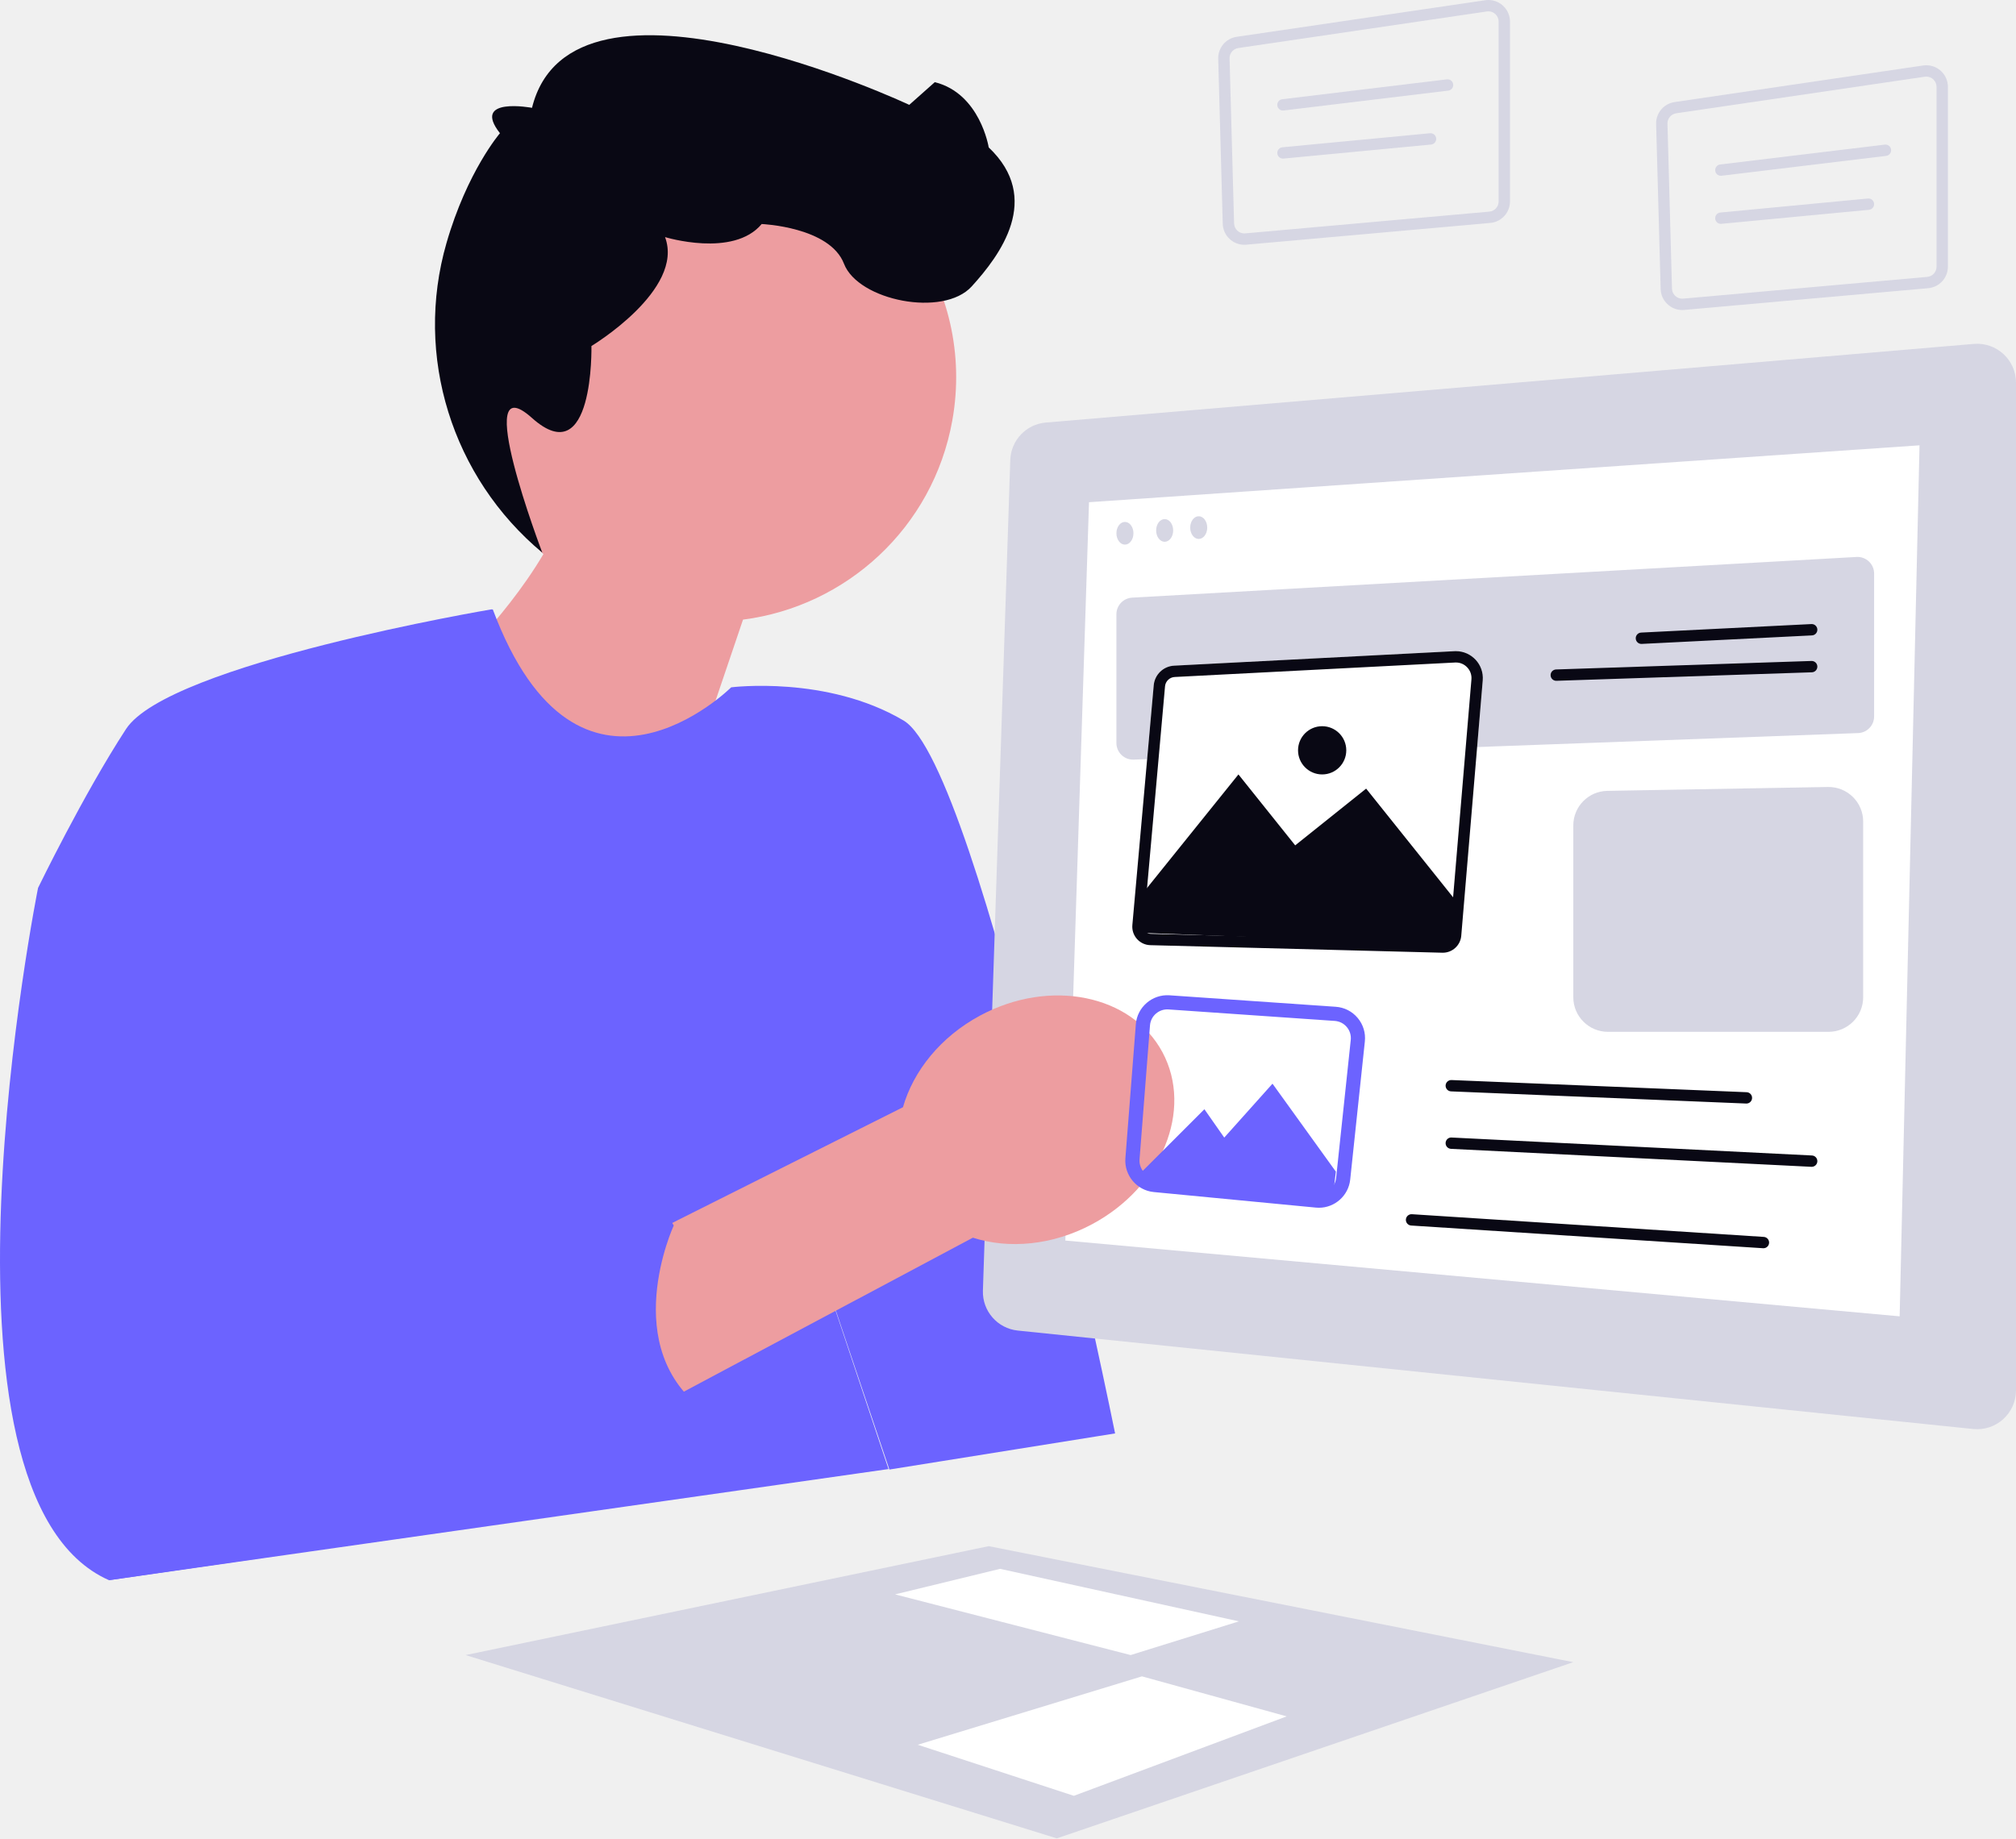
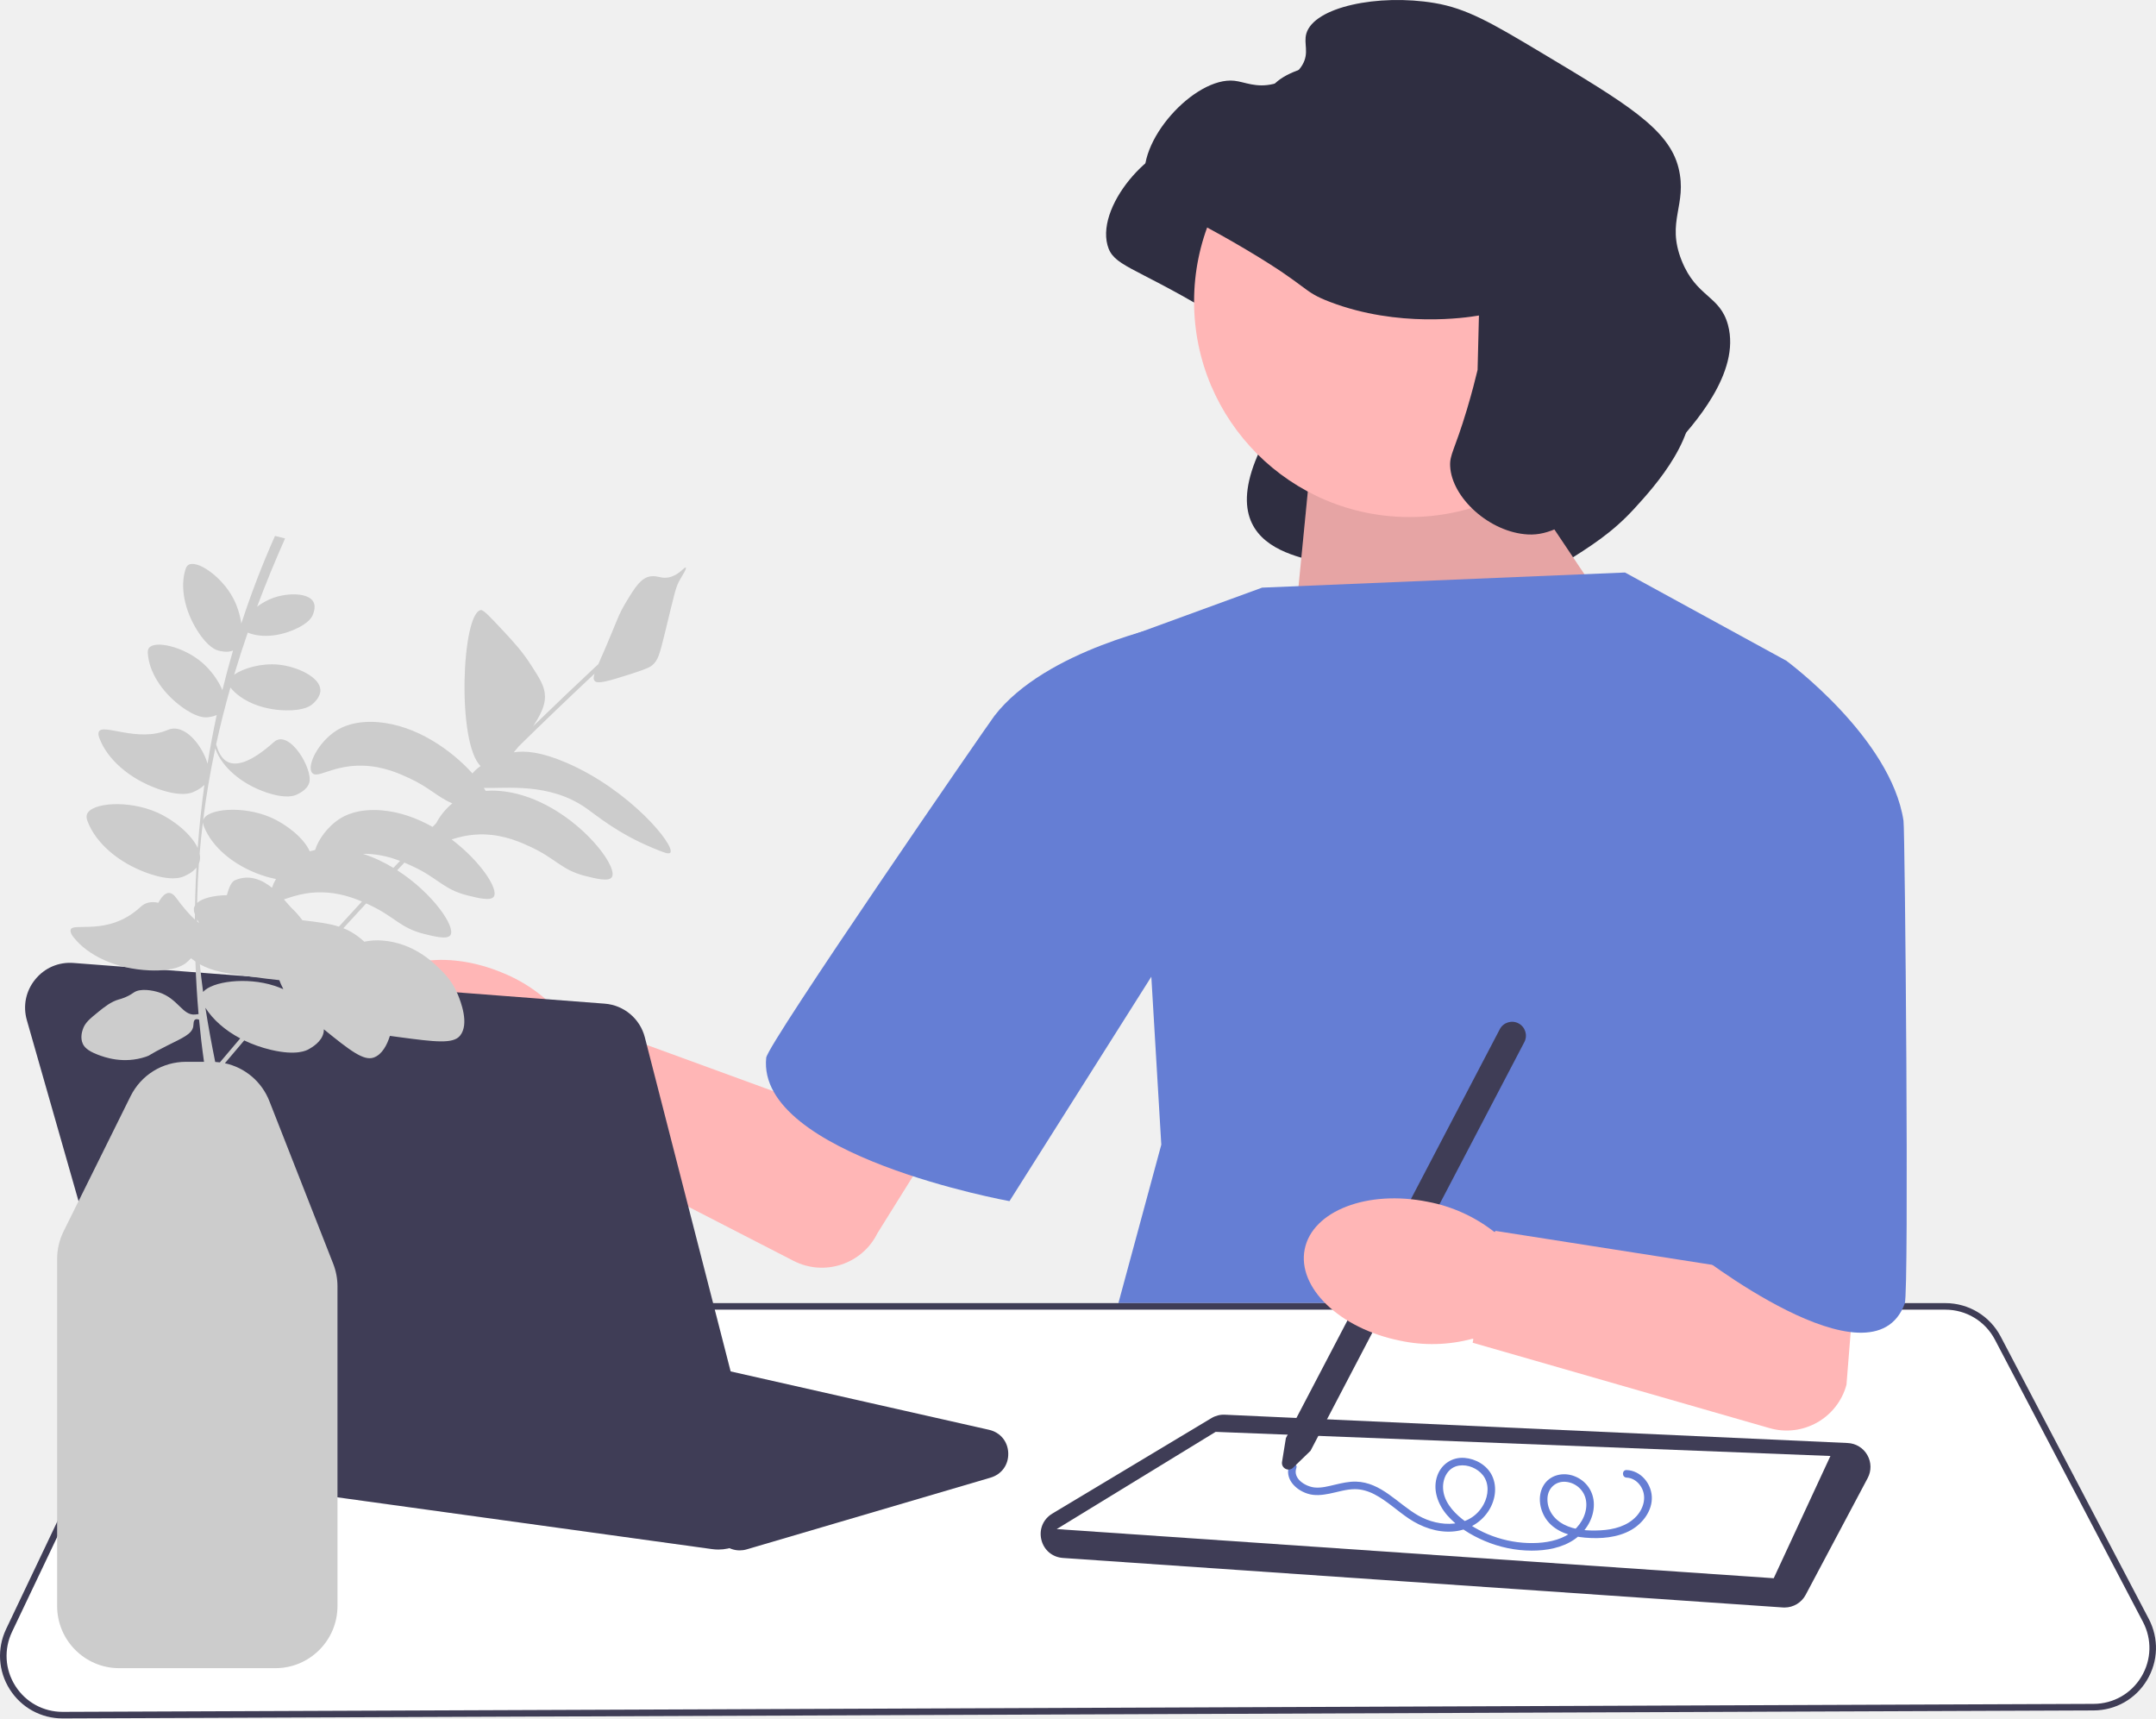
- <svg xmlns="http://www.w3.org/2000/svg" width="710.41" height="647.958" viewBox="0 0 710.41 647.958" role="img" artist="Katerina Limpitsouni" source="https://undraw.co/">
-   <path d="M166.156,117.905c8.349-46.788,53.046-77.949,99.834-69.6,46.788,8.349,77.949,53.046,69.601,99.834-6.771,37.945-37.45,65.608-73.762,70.257l-35.69,105.312-71.075-84.472s22.136-19.755,36.43-43.934c-20.154-19.251-30.601-47.903-25.338-77.397Z" fill="#ed9da0" />
-   <path d="M173.097,214.788s-113.687,19.17-128.687,42.17-31,56-31,56c0,0-43,214,25,244l274.687-39.17-33.687-100.83,34,101,79.534-12.732s-47.534-235.268-74.534-251.268c-27-16-60.751-11.701-60.751-11.701,0,0-53.748,53.404-83.998-27.448l-.563-.021Z" fill="#6c63ff" />
-   <path d="M234.352,83.566s24.058,7.392,34.058-4.608c0,0,24,1,29,14s35,19,45,8c10-11,25-31,6-49,0,0-3-19-19-23l-9,8s-118.876-55.906-132.938,1.047c0,0-21.527-4.058-11.294,8.948,0,0-11.53,13.369-18.844,38.721-11.48,39.789,1.95,82.603,33.764,109.115l0.0 0s-25.563-67.102-3.625-47.466,20.938-25.364,20.938-25.364c0,0,32.884-19.784,25.942-38.392Z" fill="#090814" />
-   <path d="M695.555,121.217l-327.012,27.713c-6.919.586-12.305,6.258-12.534,13.198l-9.645,292.768c-.237,7.191,5.13,13.339,12.286,14.077l336.657,34.696c8.078.833,15.102-5.505,15.102-13.626V134.866c0-8.022-6.862-14.327-14.855-13.649Z" fill="#d6d6e3" />
-   <polygon points="383.749 177.012 375.41 437.242 669.41 463.958 676.41 156.958 383.749 177.012" fill="#fff" />
-   <path d="M398.944,210.647l255.274-14.341c3.362-.189,6.192,2.486,6.192,5.854v50.364c0,3.155-2.496,5.744-5.648,5.859l-255.274,9.353c-3.32.122-6.078-2.537-6.078-5.859v-45.375c0-3.11,2.429-5.679,5.534-5.854Z" fill="#d6d6e3" />
-   <path d="M578.408,226.958c-1.059,0-1.942-.831-1.996-1.9-.055-1.103.794-2.042,1.897-2.097l60-3c1.115-.06,2.042.794,2.098,1.897.055,1.103-.794,2.042-1.897,2.097l-60,3c-.034.002-.068.003-.102.003Z" fill="#090814" />
-   <path d="M548.408,239.958c-1.074,0-1.961-.853-1.998-1.934-.037-1.104.829-2.028,1.933-2.065l90-2.995c1.103-.023,2.029.829,2.065,1.933s-.829,2.028-1.933,2.065l-90,2.995c-.022.001-.045.001-.068.001Z" fill="#090814" />
-   <path d="M406.558,241.535l-7.531,84.498c-.334,3.752,2.567,7.007,6.333,7.105l102.893,2.661c3.457.089,6.383-2.532,6.673-5.978l7.572-90.017c.483-5.737-4.208-10.581-9.957-10.284l-98.807,5.103c-3.78.195-6.84,3.143-7.176,6.913Z" fill="#fff" />
-   <path d="M513.043,233.506c1.549,0,2.984.632,4.038,1.779,1.053,1.146,1.561,2.631,1.431,4.183l-7.572,90.017c-.109,1.299-1.214,2.316-2.516,2.316l-.068-.001-102.893-2.661c-.951-.025-1.549-.54-1.821-.845-.272-.305-.715-.959-.631-1.906l7.531-84.498c.158-1.774,1.619-3.182,3.398-3.273l98.807-5.103c.099-.005.198-.008.296-.008M513.043,229.506c-.167,0-.334.004-.502.013l-98.807,5.103c-3.78.195-6.84,3.143-7.176,6.913l-7.531,84.498c-.334,3.751,2.567,7.007,6.333,7.104l102.893,2.661c.057.001.115.002.171.002,3.382,0,6.217-2.592,6.502-5.98l7.572-90.017c.468-5.569-3.938-10.297-9.455-10.297h0Z" fill="#090814" />
-   <polygon points="403.41 313.958 436.41 272.958 456.41 297.958 481.41 277.958 513.41 317.958 511.41 332.958 402.097 328.788 403.41 313.958" fill="#090814" />
-   <path d="M554.41,290.945v60.536c0,6.737,5.462,12.199,12.199,12.199h77.752c6.737,0,12.199-5.462,12.199-12.199v-61.901c0-6.821-5.593-12.317-12.413-12.197l-77.752,1.365c-6.653.117-11.985,5.543-11.985,12.197Z" fill="#d6d6e3" />
-   <path d="M615.411,388.958c-.028,0-.056-.001-.084-.002l-104-4.287c-1.104-.045-1.961-.977-1.916-2.08.046-1.104.977-1.954,2.081-1.916l104,4.287c1.104.045,1.961.977,1.916,2.08-.044,1.076-.931,1.918-1.997,1.918Z" fill="#090814" />
-   <path d="M638.411,411.259c-.033,0-.067-.001-.101-.003l-127-6.33c-1.103-.055-1.953-.993-1.898-2.097.055-1.104.977-1.962,2.097-1.897l127,6.33c1.103.055,1.953.993,1.898,2.097-.053,1.069-.937,1.9-1.996,1.9Z" fill="#090814" />
-   <path d="M621.412,439.958c-.043,0-.087-.001-.131-.004l-124-8c-1.102-.071-1.938-1.022-1.867-2.125.071-1.103,1.027-1.93,2.125-1.867l124,8c1.102.071,1.938,1.022,1.867,2.125-.068,1.059-.948,1.871-1.994,1.871Z" fill="#090814" />
-   <circle cx="465.91" cy="264.458" r="8.5" fill="#090814" />
-   <ellipse cx="396.41" cy="187.958" rx="3" ry="4" fill="#d6d6e3" />
-   <ellipse cx="410.41" cy="186.958" rx="3" ry="4" fill="#d6d6e3" />
-   <ellipse cx="422.41" cy="185.958" rx="3" ry="4" fill="#d6d6e3" />
-   <path d="M678.813,27c1.984,0,3.597,1.621,3.597,3.614v63.38c0,1.884-1.415,3.431-3.292,3.598l-85.999,7.663c-.111.01-.222.015-.331.015-1.932,0-3.548-1.577-3.601-3.514l-1.593-58.151c-.05-1.828,1.276-3.407,3.085-3.673l87.593-12.892c.18-.027.362-.04.541-.04M678.813,23c-.37,0-.745.027-1.124.083l-87.592,12.892c-3.814.561-6.607,3.886-6.501,7.74l1.593,58.151c.114,4.155,3.525,7.405,7.599,7.405.227,0,.456-.01.686-.031l85.999-7.663c3.927-.35,6.937-3.64,6.937-7.583V30.614c0-4.263-3.474-7.614-7.597-7.614h0Z" fill="#d6d6e3" />
-   <path d="M606.407,61.958c-.998,0-1.861-.745-1.983-1.761-.133-1.097.649-2.093,1.746-2.225l58-7c1.093-.135,2.093.648,2.225,1.746.133,1.097-.649,2.093-1.746,2.225l-58,7c-.082.01-.162.015-.242.015Z" fill="#d6d6e3" />
-   <path d="M606.407,78.9c-1.019,0-1.89-.775-1.989-1.811-.104-1.1.702-2.076,1.802-2.181l52-4.942c1.097-.099,2.076.702,2.181,1.802s-.702,2.076-1.802,2.181l-52,4.942c-.064.006-.128.009-.192.009Z" fill="#d6d6e3" />
-   <path d="M524.5,4c1.984,0,3.597,1.621,3.597,3.614v63.38c0,1.884-1.415,3.431-3.292,3.598l-85.999,7.663c-.111.01-.222.015-.331.015-1.932,0-3.548-1.577-3.601-3.514l-1.593-58.151c-.05-1.828,1.276-3.407,3.085-3.673l87.593-12.892c.18-.027.362-.04.541-.04M524.5,0c-.37,0-.745.027-1.124.083l-87.592,12.892c-3.814.561-6.607,3.886-6.501,7.74l1.593,58.151c.114,4.155,3.525,7.405,7.599,7.405.227,0,.456-.01.686-.031l85.999-7.663c3.927-.35,6.937-3.64,6.937-7.583V7.614c0-4.263-3.474-7.614-7.597-7.614h0Z" fill="#d6d6e3" />
-   <path d="M452.095,38.958c-.998,0-1.861-.745-1.983-1.761-.133-1.097.649-2.093,1.746-2.225l58-7c1.093-.135,2.093.648,2.225,1.746.133,1.097-.649,2.093-1.746,2.225l-58,7c-.082.01-.162.015-.242.015Z" fill="#d6d6e3" />
-   <path d="M452.095,55.9c-1.019,0-1.89-.775-1.989-1.811-.104-1.1.702-2.076,1.802-2.181l52-4.942c1.097-.099,2.076.702,2.181,1.802s-.702,2.076-1.802,2.181l-52,4.942c-.064.006-.128.009-.192.009Z" fill="#d6d6e3" />
-   <polygon points="164.064 583.348 372.41 647.958 554.41 585.85 348.41 544.958 164.064 583.348" fill="#d6d6e3" />
-   <polygon points="315.41 561.958 352.41 552.958 436.575 571.466 398.41 583.348 315.41 561.958" fill="#fff" />
-   <polygon points="402.41 590.853 323.41 614.958 378.41 632.958 453.41 604.958 402.41 590.853" fill="#fff" />
-   <path d="M342.824,436.241l-167.322,89.158-32.17-47.436,174.864-87.708c3.647-12.766,13.251-24.85,27.282-32.364,24.551-13.149,53.274-7.337,64.156,12.981,10.882,20.318-.199,47.447-24.75,60.596-14.031,7.515-29.412,8.812-42.059,4.773Z" fill="#ed9da0" />
-   <path d="M108.41,396.958l-8,24s19,20.287,0,31.644l67-8.644s27.124-20.005,29.062-3.503c0,0,33.938-22.497,40.938-8.497,0,0-20.072,43.406,11.464,65.703l-41.964,18.869-29.89,20.229-138.61,20.199" fill="#6c63ff" />
-   <path d="M464.767,425.685c-.351,0-.704-.017-1.059-.051l-57.141-5.484c-5.978-.573-10.461-5.911-9.995-11.898l3.683-47.252c.472-6.042,5.787-10.596,11.818-10.199l58.621,4.05c3.032.21,5.777,1.607,7.73,3.936,1.953,2.328,2.852,5.273,2.531,8.295l-5.164,48.687c-.601,5.664-5.437,9.918-11.025,9.918ZM402.749,361.193l2.493.194-3.683,47.252c-.256,3.287,2.205,6.218,5.487,6.533l57.141,5.484c3.312.319,6.285-2.111,6.635-5.418l5.164-48.687c.176-1.659-.318-3.276-1.39-4.554-1.072-1.278-2.58-2.046-4.244-2.161l-58.621-4.05c-3.316-.22-6.229,2.281-6.488,5.6l-2.493-.194Z" fill="#6c63ff" />
-   <polygon points="402.41 412.958 424.41 390.958 431.41 400.958 448.41 381.958 470.739 412.958 469.41 423.958 403.41 418.805 402.41 412.958" fill="#6c63ff" />
+ <svg xmlns="http://www.w3.org/2000/svg" width="855.47" height="681.755" viewBox="0 0 855.47 681.755" role="img" artist="Katerina Limpitsouni" source="https://undraw.co/">
+   <path d="M571.597,149.332c-.125,.021-.313,.053-.54,.091-4.452,.737-31.366,4.889-58.501-5.447-11.495-4.379-7.574-5.47-33.176-20.694-30.015-17.848-37.719-17.724-39.954-26.046-4.463-16.619,19.369-42.743,35.143-41.023,4.153,.453,8.601,2.929,15.518,1.25,1.52-.369,8.173-1.984,11.417-7.491,2.893-4.913,.443-8.457,1.606-12.486,3.054-10.576,28.515-15.854,50.838-12.125,12.839,2.145,22.825,8.001,42.273,19.625,33.85,20.232,50.775,30.348,54.579,45.847,3.605,14.69-5.048,21.02,1.245,36.745,5.86,14.642,15.168,13.664,18.37,25.509,5.154,19.061-13.976,39.98-21.944,48.694-8.737,9.554-17.092,14.798-28.185,21.759-13.923,8.738-20.885,13.107-29.255,12.662-15.175-.806-60.267,1.937-60.855-10.62-.22-4.706-54.91-.853-27.98-51.52,3.303-6.215,68.009,.424,68.863-3.147" fill="#2f2e41" />
+   <polygon points="597.787 181.755 644.299 251.133 510.787 278.133 519.291 191.274 597.787 181.755" fill="#ffb6b6" />
+   <polygon points="597.787 181.755 644.299 251.133 510.787 278.133 519.291 191.274 597.787 181.755" opacity=".1" />
+   <polygon points="500.787 233.133 644.787 227.133 708.787 262.133 705.787 487.133 772.787 614.133 434.787 550.133 460.787 454.133 448.787 252.133 500.787 233.133" fill="#657ED4" />
+   <path d="M3.878,670.236c-4.597-7.247-5.14-16.201-1.452-23.951l54.807-115.156c4.09-8.594,12.884-14.147,22.402-14.147H771.889c9.253,0,17.672,5.09,21.969,13.285l58.746,111.982c4.061,7.741,3.793,16.832-.715,24.321-4.508,7.488-12.417,11.979-21.157,12.014l-805.807,3.172h-.101c-8.542,0-16.368-4.301-20.946-11.52Z" fill="#fff" />
+   <path d="M3.878,670.236c-4.597-7.247-5.14-16.201-1.452-23.951l54.807-115.156c4.09-8.594,12.884-14.147,22.402-14.147H771.889c9.253,0,17.672,5.09,21.969,13.285l58.746,111.982c4.061,7.741,3.793,16.832-.715,24.321-4.508,7.488-12.417,11.979-21.157,12.014l-805.807,3.172h-.101c-8.542,0-16.368-4.301-20.946-11.52Zm75.756-150.65c-8.519,0-16.389,4.971-20.05,12.662L4.777,647.404c-3.301,6.936-2.816,14.95,1.299,21.437,4.098,6.461,11.101,10.31,18.748,10.31h.09l805.807-3.172c7.823-.031,14.902-4.051,18.936-10.753,4.035-6.702,4.274-14.84,.64-21.767l-58.746-111.984c-3.847-7.333-11.382-11.889-19.664-11.889H79.635Z" fill="#3f3d56" />
+   <path d="M707.438,637.732l-285.674-19.641c-4.218-.29-7.582-3.134-8.569-7.244-.988-4.11,.716-8.172,4.341-10.347l63.171-37.903c1.604-.963,3.444-1.431,5.309-1.341l247.106,11.232c3.267,.147,6.185,1.932,7.806,4.772,1.621,2.84,1.672,6.26,.138,9.147l-24.603,46.312c-1.651,3.108-4.889,5.034-8.374,5.034-.216,0-.433-.008-.65-.022Z" fill="#3f3d56" />
+   <polygon points="419.287 606.633 703.787 626.133 726.287 577.633 482.34 568.066 419.287 606.633" fill="#fff" />
+   <circle cx="559.287" cy="119.633" r="85.492" fill="#ffb6b6" />
+   <path d="M586.823,125.165c-.125,.021-.313,.053-.54,.091-4.452,.737-31.366,4.889-58.501-5.447-11.495-4.379-7.574-5.47-33.176-20.694-30.015-17.848-37.719-17.724-39.954-26.046-4.463-16.619,19.369-42.743,35.143-41.023,4.153,.453,8.601,2.929,15.518,1.25,1.52-.369,8.173-1.984,11.417-7.491,2.893-4.913,.443-8.457,1.606-12.486,3.054-10.576,28.515-15.854,50.838-12.125,12.839,2.145,22.825,8.001,42.273,19.625,33.85,20.232,50.775,30.348,54.579,45.847,3.605,14.69-5.048,21.02,1.245,36.745,5.86,14.642,15.168,13.664,18.37,25.509,5.154,19.061-13.976,39.98-21.944,48.694-8.737,9.554-17.092,14.798-28.185,21.759-13.923,8.738-20.885,13.107-29.255,12.662-15.175-.806-30.268-14.558-30.857-27.116-.22-4.706,1.743-6.118,6.602-22.296,2.024-6.74,3.428-12.305,4.282-15.875" fill="#2f2e41" />
+   <path d="M645.42,583.21c5.5,.217,9.686,5.145,9.989,10.485,.315,5.542-3.538,10.647-8.167,13.285-5.423,3.091-12.192,3.587-18.298,3.055-5.492-.479-11.468-2.187-15.003-6.722-2.974-3.816-4.068-9.582-1.539-13.913,2.508-4.295,7.841-5.481,12.302-3.757,4.721,1.824,7.689,6.118,7.719,11.191,.033,5.624-3.215,10.821-7.773,13.931-4.916,3.354-11.104,4.433-16.956,4.419-6.376-.015-12.724-1.353-18.59-3.838-5.496-2.328-10.986-5.685-14.916-10.247-3.684-4.277-5.889-10.211-3.844-15.758,1.677-4.549,5.914-7.338,10.767-6.953,4.443,.353,8.936,2.931,10.908,7.036,2.225,4.632,1.226,10.188-1.606,14.329-3.269,4.781-8.437,7.468-14.175,7.856-6.107,.413-12.156-1.757-17.18-5.112-4.652-3.106-8.741-7.083-13.735-9.668-2.404-1.244-5.019-2.034-7.741-2.031-3.465,.004-6.797,1.142-10.167,1.803-2.856,.56-5.8,.886-8.619-.027-2.412-.781-4.669-2.213-6.189-4.266-1.437-1.942-1.942-4.375-1.128-6.681,.638-1.808,3.538-1.03,2.893,.798-1.489,4.216,3.618,7.314,7.193,7.701,2.712,.293,5.51-.49,8.127-1.102,2.727-.638,5.515-1.29,8.335-1.221,9.989,.246,16.593,8.785,24.647,13.417,8.468,4.871,20.868,5.21,26.053-4.468,1.883-3.515,2.272-8.188-.315-11.472-2.155-2.736-5.984-4.373-9.455-3.843-4.358,.666-6.529,4.817-6.371,8.944,.194,5.05,3.714,9.154,7.468,12.179,8.357,6.733,19.439,10.163,30.127,9.561,5.015-.282,10.345-1.588,14.24-4.927,3.366-2.885,5.664-7.576,4.855-12.07-.7-3.889-3.962-6.839-7.903-7.231-4.032-.4-7.182,2.462-7.362,6.489-.202,4.53,2.489,8.311,6.389,10.374,4.418,2.337,9.772,2.627,14.667,2.372,5.198-.27,10.615-1.64,14.252-5.598,3.103-3.376,4.279-8.386,1.42-12.292-1.262-1.724-3.16-2.939-5.321-3.024-1.924-.076-1.934-3.076,0-3h0Z" fill="#657ED4" />
+   <path d="M508.692,579.997l1.529-9.458,84.874-162.219c1.406-2.687,4.736-3.729,7.423-2.324,2.687,1.406,3.729,4.736,2.324,7.423l-84.836,162.147-6.936,6.72c-.82,.791-2.004,.961-3.014,.432-1.01-.528-1.545-1.597-1.364-2.723Z" fill="#3f3d56" />
+   <path d="M566.545,476.79c9.576,1.803,18.58,5.872,26.26,11.869l.432,.093,.087-.43,92.502,14.489-6.701-123.036,70.105-38.397-16.57,207.973c-3.589,13.282-17.373,21.039-30.588,17.214l-117.751-33.87,.294-1.449-.412-.111c-9.411,2.538-19.292,2.785-28.818,.72-23.897-4.836-40.772-21.086-37.692-36.294,3.08-15.208,24.947-23.612,48.851-18.771Z" fill="#ffb6b6" />
+   <path d="M629.787,284.133l79-22s41.5,30.5,46.5,63.5c.595,3.925,2.244,186.746,.5,191.5-12.922,35.219-84-21-84-21l-42-212Z" fill="#657ED4" />
+   <path d="M287.122,612.722l-8.19-7.02h-0c-1.219-1.046-2.702-1.738-4.287-2.003l-182.483-30.414c-4.165-.694-7.242-3.702-8.03-7.851-.788-4.148,.972-8.075,4.593-10.248l65.102-39.061c2.176-1.306,4.736-1.717,7.213-1.157l231.374,52.273c4.498,1.016,7.5,4.65,7.647,9.26s-2.616,8.429-7.041,9.73l-96.741,28.453c-.918,.271-1.854,.402-2.782,.402-2.309,0-4.569-.817-6.375-2.366Z" fill="#3f3d56" />
+   <path d="M199.243,385.882c9.045,3.622,17.092,9.358,23.466,16.728l.406,.175,.169-.405,87.947,32.122,93.903-152.042,51.912,32.173-108.878,174.595c-6.092,12.336-21.117,17.278-33.342,10.966l-108.966-56.025,.569-1.365-.382-.188c-9.724,.668-19.466-1.003-28.412-4.872-22.508-9.371-35.918-28.581-29.952-42.904,5.966-14.324,29.046-18.335,51.561-8.958Z" fill="#ffb6b6" />
+   <path d="M505.866,309.909l-41.534-62.11s-49.425,9.783-69.784,36.23c-2.545,3.306-89.963,130.089-90.527,135.622-3.942,38.731,96.529,56.878,96.529,56.878l105.316-166.621Z" fill="#657ED4" />
+   <path d="M282.602,614.588l-209.182-28.912c-7.001-.967-12.779-5.983-14.722-12.779L10.656,404.744c-1.628-5.699-.413-11.601,3.334-16.192s9.283-6.965,15.195-6.514l210.75,16.146c7.625,.584,14.025,5.953,15.928,13.359l46.474,180.918c1.483,5.773,0,11.876-3.968,16.324-3.417,3.831-8.261,5.971-13.312,5.971-.814,0-1.635-.056-2.456-.169Z" fill="#3f3d56" />
+   <path d="M235.976,270.166c1.223,1.345,5.66-.025,14.484-2.821,6.708-2.125,7.741-2.898,8.379-3.452,2.243-1.949,2.831-3.998,5.053-13.052,3.988-16.25,4.111-17.864,6.159-21.312,.705-1.188,2.486-4.02,2.052-4.371-.446-.361-2.374,2.59-5.937,3.705-3.472,1.087-5.035-.654-8-.211-3.832,.573-6.111,4.213-9.685,10.105-3.165,5.218-3.563,7.317-8,17.684-1.257,2.937-2.269,5.21-3.046,7.006-8.712,8.131-17.352,16.369-25.914,24.679,.165-.252,.32-.49,.455-.697,3.792-5.823,4.308-8.945,4.253-11.284-.089-3.79-1.899-6.676-5.515-12.295-3.544-5.506-6.901-9.139-10.947-13.474-5.303-5.682-7.954-8.524-9.01-8.337-7.542,1.335-9.559,52.687-.07,61.871-1.332,.952-2.435,1.948-3.232,2.929-8.123-9.019-22.038-19.095-37.452-20.335-9.503-.765-14.748,2.217-16.379,3.242-7.538,4.734-12.02,14.21-9.769,16.884,2.099,2.493,8.161-3.175,20.042-2.863,8.29,.218,14.766,3.225,18.61,5.011,8.065,3.746,11.014,7.428,16.96,9.951-2.787,2.297-4.996,5.164-6.383,7.837-.48,.495-.959,.993-1.439,1.489-6.135-3.457-13.044-5.994-20.286-6.577-9.503-.765-14.748,2.217-16.379,3.242-5.08,3.191-8.761,8.53-9.94,12.494-.77,.155-1.483,.331-2.135,.522-2.303-5.204-9.156-10.693-15.529-13.459-10.969-4.761-25.218-3.499-26.742,1.029-.049,.144-.061,.286-.082,.429,1.202-9.702,2.835-19.335,4.875-28.899,.069,.273,.156,.549,.272,.84,2.708,6.801,10.025,13.329,19.998,16.715,7.828,2.658,11.107,1.28,11.939,.895,.796-.368,4.232-1.843,5.074-4.776,1.561-5.438-7.999-21.509-14.029-16.118-19.374,17.319-22.033,3.295-22.923,.935,1.647-7.561,3.543-15.079,5.67-22.553,.037,.046,.068,.091,.106,.137,4.233,5.134,12.379,8.75,21.952,8.91,7.513,.125,9.968-1.978,10.582-2.542,.586-.539,3.151-2.771,3.064-5.543-.16-5.14-9.303-9.326-16.619-10.052-6.742-.669-14.001,1.395-17.602,4.009,1.674-5.598,3.475-11.171,5.396-16.72,4.92,2.01,11.89,1.739,18.736-1.321,5.646-2.524,6.744-4.947,7.005-5.582,.249-.606,1.384-3.164,.354-5.201-1.91-3.777-10.186-3.713-15.895-1.706-2.351,.827-4.585,2.099-6.5,3.537,3.405-9.095,7.116-18.126,11.107-27.09l-4-1c-5.099,11.451-9.544,23.051-13.364,34.779-.475-3.44-1.666-7.104-3.233-10.081-4.609-8.754-14.453-15.321-17.782-13.19-.666,.426-.946,1.12-1.2,1.947-2.041,6.65-.504,15.841,4.871,24.284,4.218,6.627,7.467,7.558,8.313,7.768,.715,.178,3.473,.939,5.74-.042-1.525,5.225-2.935,10.473-4.22,15.744-1.547-3.841-4.596-7.934-7.82-10.764-7.435-6.526-18.978-9.137-21.324-5.957-.469,.636-.483,1.385-.424,2.247,.473,6.94,5.196,14.973,13.235,20.935,6.31,4.68,9.676,4.386,10.542,4.28,.51-.062,2.049-.216,3.533-.887-1.378,6.405-2.582,12.84-3.623,19.303-2.082-7.23-9.155-16.249-15.829-13.38-11.844,5.092-25.768-2.73-27.3,.691-.399,.89-.069,1.808,.313,2.803,3.069,8.012,11.544,15.776,23.181,19.898,9.133,3.236,12.997,1.672,13.979,1.233,.651-.291,2.799-1.188,4.398-2.853-1.15,8.304-2.032,16.651-2.653,25.034-2.469-5.392-9.425-11.073-15.937-14.001-11.422-5.138-26.362-4.012-28.021,.709-.332,.944-.07,1.855,.321,2.877,3.15,8.224,11.848,16.192,23.793,20.424,9.375,3.321,13.34,1.716,14.348,1.266,.736-.329,3.337-1.415,4.996-3.479-.212,3.875-.376,7.757-.48,11.647-.03,1.108-.047,2.216-.068,3.323-.135,.218-.252,.44-.33,.673-.32,.95-.102,1.864,.273,2.863-.008,.704-.013,1.407-.017,2.11-2.09-1.894-4.583-4.743-7.581-8.802-2.706-3.662-5.275-.975-6.925,2.143-2.587-.576-5.055-.22-6.996,1.594-13.016,12.159-27.614,5.708-27.821,9.333-.06,1.046,.501,1.878,1.207,2.78,5.683,7.26,16.84,12.556,30.094,13.114,10.403,.438,13.877-2.389,14.747-3.149,.306-.267,.991-.844,1.733-1.655,.596,.476,1.176,.907,1.757,1.301,.229,6.96,.638,13.912,1.245,20.852-.493,.044-.965,.125-1.317,.161-5.039,.513-6.737-6.285-14.348-8.768-2.528-.825-7.398-1.725-9.964,0-.37,.248-1.631,1.183-3.587,1.993-1.156,.479-2.04,.701-2.391,.797-3.123,.854-6.016,3.198-7.971,4.783-3.676,2.979-5.514,4.468-6.377,7.174-.271,.852-1.035,3.247,0,5.58,.489,1.102,1.625,2.742,5.979,4.384,2.588,.976,10.135,3.823,19.131,.797,2.049-.689,.485-.442,8.37-4.384,6.204-3.101,9.832-4.584,10.363-7.573,.187-1.051-.001-2.332,.797-2.79,.444-.254,.98-.131,1.516,.062,.522,5.579,1.174,11.149,1.964,16.707h-7.099c-9.426,0-17.882,5.246-22.067,13.691l-26.552,53.568c-1.676,3.381-2.562,7.163-2.562,10.938v137.743c0,13.581,11.049,24.63,24.63,24.63h61.977c13.581,0,24.63-11.049,24.63-24.63v-126.835c0-3.092-.573-6.119-1.703-8.998l-25.306-64.476c-3.069-7.819-9.717-13.351-17.663-15.063,2.549-3.022,5.102-6.04,7.674-9.05,3.239,1.563,6.803,2.846,10.634,3.747,10.136,2.383,14.079,.258,15.076-.325,.953-.557,5.082-2.823,5.782-6.602,.075-.405,.104-.815,.099-1.227,10.382,8.44,15.798,12.6,19.755,11.213,3.402-1.192,5.344-5.1,6.456-8.607,1.161,.161,2.393,.326,3.706,.502,14.219,1.899,21.385,2.779,24.126-.589,3.793-4.661,.193-13.649-.8-16.126-2.157-5.384-5.475-8.66-7.536-10.653-2.677-2.588-10.305-9.964-22.315-10.948-2.611-.214-4.956-.05-7.346,.45-.833-.762-1.711-1.508-2.679-2.216-1.844-1.351-3.664-2.351-5.624-3.132,3.006-3.293,6.02-6.576,9.048-9.846,.479,.218,.935,.429,1.353,.623,9.921,4.608,12.101,9.12,21.641,11.495,4.329,1.078,9.229,2.298,10.442,.463,2.155-3.258-6.993-16.666-21.129-25.738,.953-1.009,1.909-2.015,2.864-3.022,1.293,.542,2.432,1.071,3.402,1.521,9.921,4.608,12.101,9.12,21.642,11.495,4.328,1.078,9.229,2.298,10.442,.463,1.923-2.907-5.153-13.898-16.741-22.677,3.183-1.011,7.404-2.131,12.869-1.987,8.29,.218,14.766,3.225,18.61,5.011,9.921,4.608,12.101,9.12,21.641,11.495,4.328,1.078,9.229,2.298,10.442,.463,3.204-4.844-18.557-32.137-44.588-34.232-2.021-.163-3.837-.149-5.479-.028-.227-.376-.473-.762-.733-1.154,8.807,.283,26.008-2.235,40.648,8.044,4.221,2.964,12.422,9.936,26.146,15.664,4.386,1.831,6.592,2.731,7.2,1.979,2.175-2.691-15.907-24.838-41.346-35.748-10.086-4.326-16.318-4.735-20.75-4.08,.683-.779,1.349-1.583,1.99-2.39,9.906-9.715,19.936-19.329,30.057-28.813-.49,1.515-.474,2.321,.061,2.909Zm-127.117,120.915c-11.188-3.622-24.736-1.676-28.269,2.445-.498-3.652-.931-7.31-1.288-10.975,5.097,2.847,10.416,3.609,20.505,4.956,4.297,.574,7.94,1.051,11.021,1.35,.414,1.122,.855,2.131,1.367,3.097,.059,.112,.123,.219,.184,.329l-.089,.102c-1.149-.498-2.3-.938-3.431-1.304Zm-29.726-49.069c.319-1.059,.326-2.186,.082-3.348,.348-4.211,.783-8.408,1.297-12.593-.013,.641,.19,1.282,.467,1.977,3.11,7.812,11.515,15.31,22.971,19.199,2.137,.726,3.97,1.183,5.549,1.463-.695,1.211-1.227,2.39-1.58,3.482-3.906-3.138-8.933-5.419-14.637-2.999-1.552,.659-2.474,3.068-3.274,5.95-5.27,.091-9.673,1.19-11.77,3.05,.011-.776,.007-1.55,.028-2.327,.118-4.429,.336-8.843,.644-13.244,.084-.197,.16-.4,.223-.609Zm-.88,22.78c.227,.465,.476,.928,.734,1.389-.234-.173-.474-.358-.721-.559-.007-.276-.008-.553-.013-.83Zm8.997,56.685c-.614-.081-1.233-.139-1.858-.174-1.442-7.161-2.774-14.317-3.889-21.487,2.932,4.653,7.717,8.912,13.812,12.142-2.705,3.165-5.387,6.341-8.065,9.519Zm47.222-53.859c-3.815-1.225-8.293-1.812-14.489-2.531-1.57-2.183-3.189-3.79-4.386-4.947-.648-.627-1.643-1.87-2.932-3.324,3.34-1.072,8.325-2.982,15.369-2.797,6.402,.168,11.715,1.999,15.576,3.647-3.059,3.305-6.102,6.624-9.138,9.953Zm21.624-23.305c-3.749-2.266-7.815-4.206-12.096-5.569,.416-.004,.823-.016,1.255-.005,5.308,.14,9.867,1.423,13.473,2.797-.877,.925-1.756,1.849-2.632,2.777Z" fill="#ccc" />
</svg>
